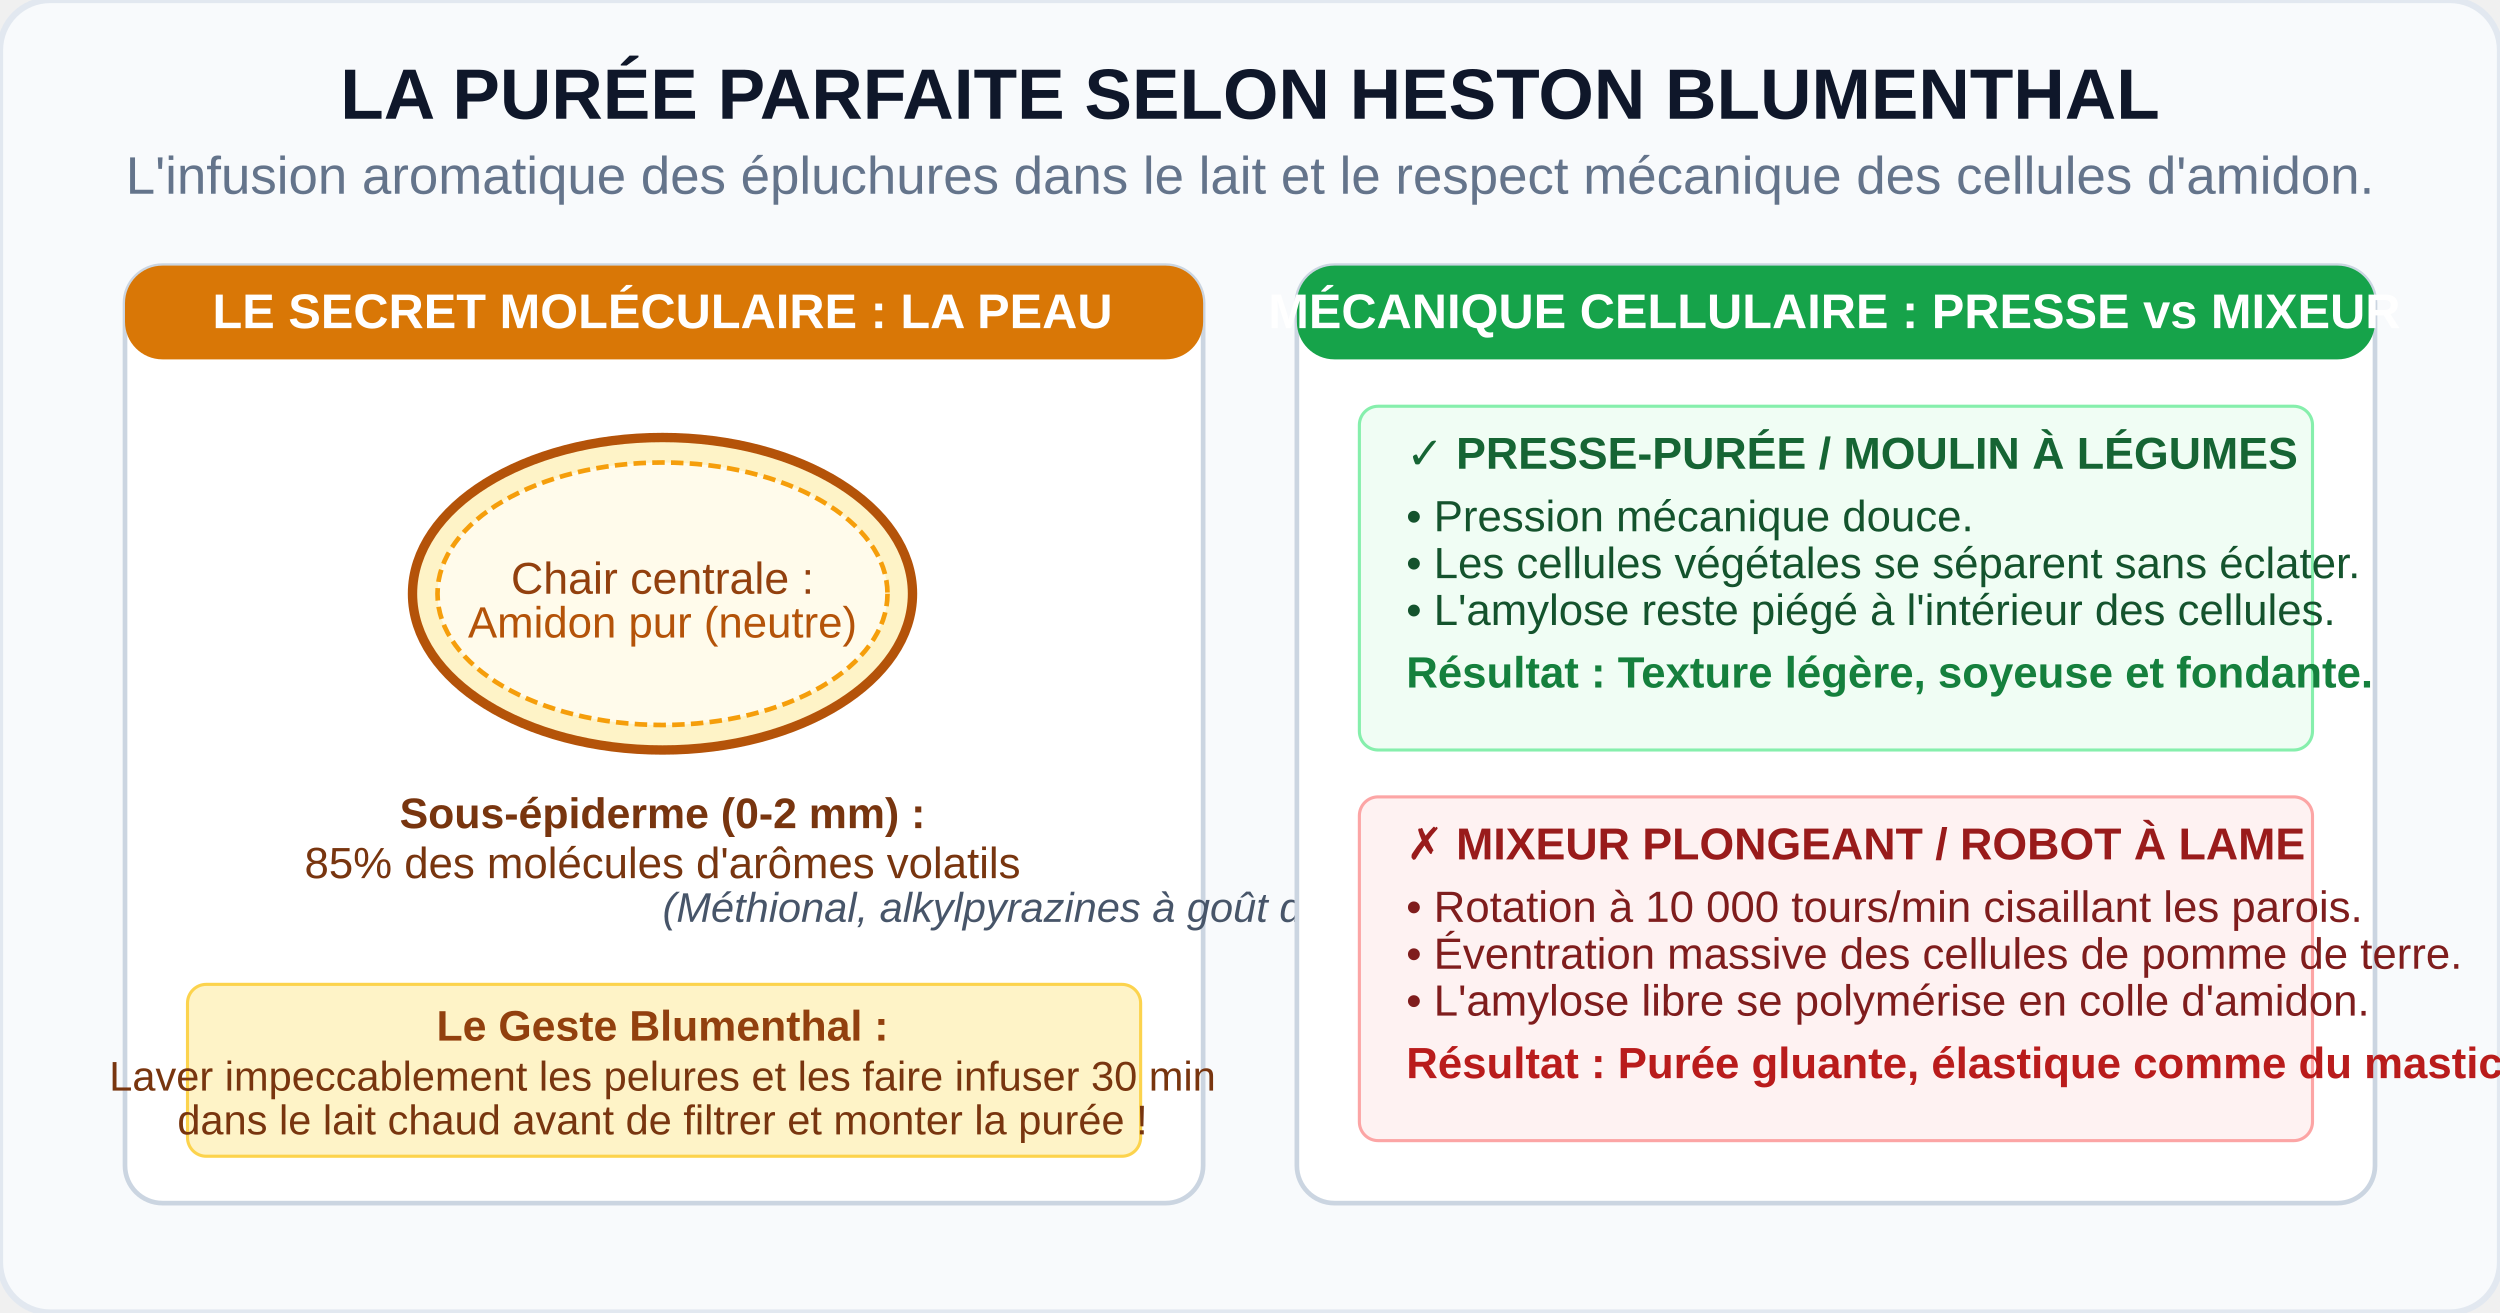
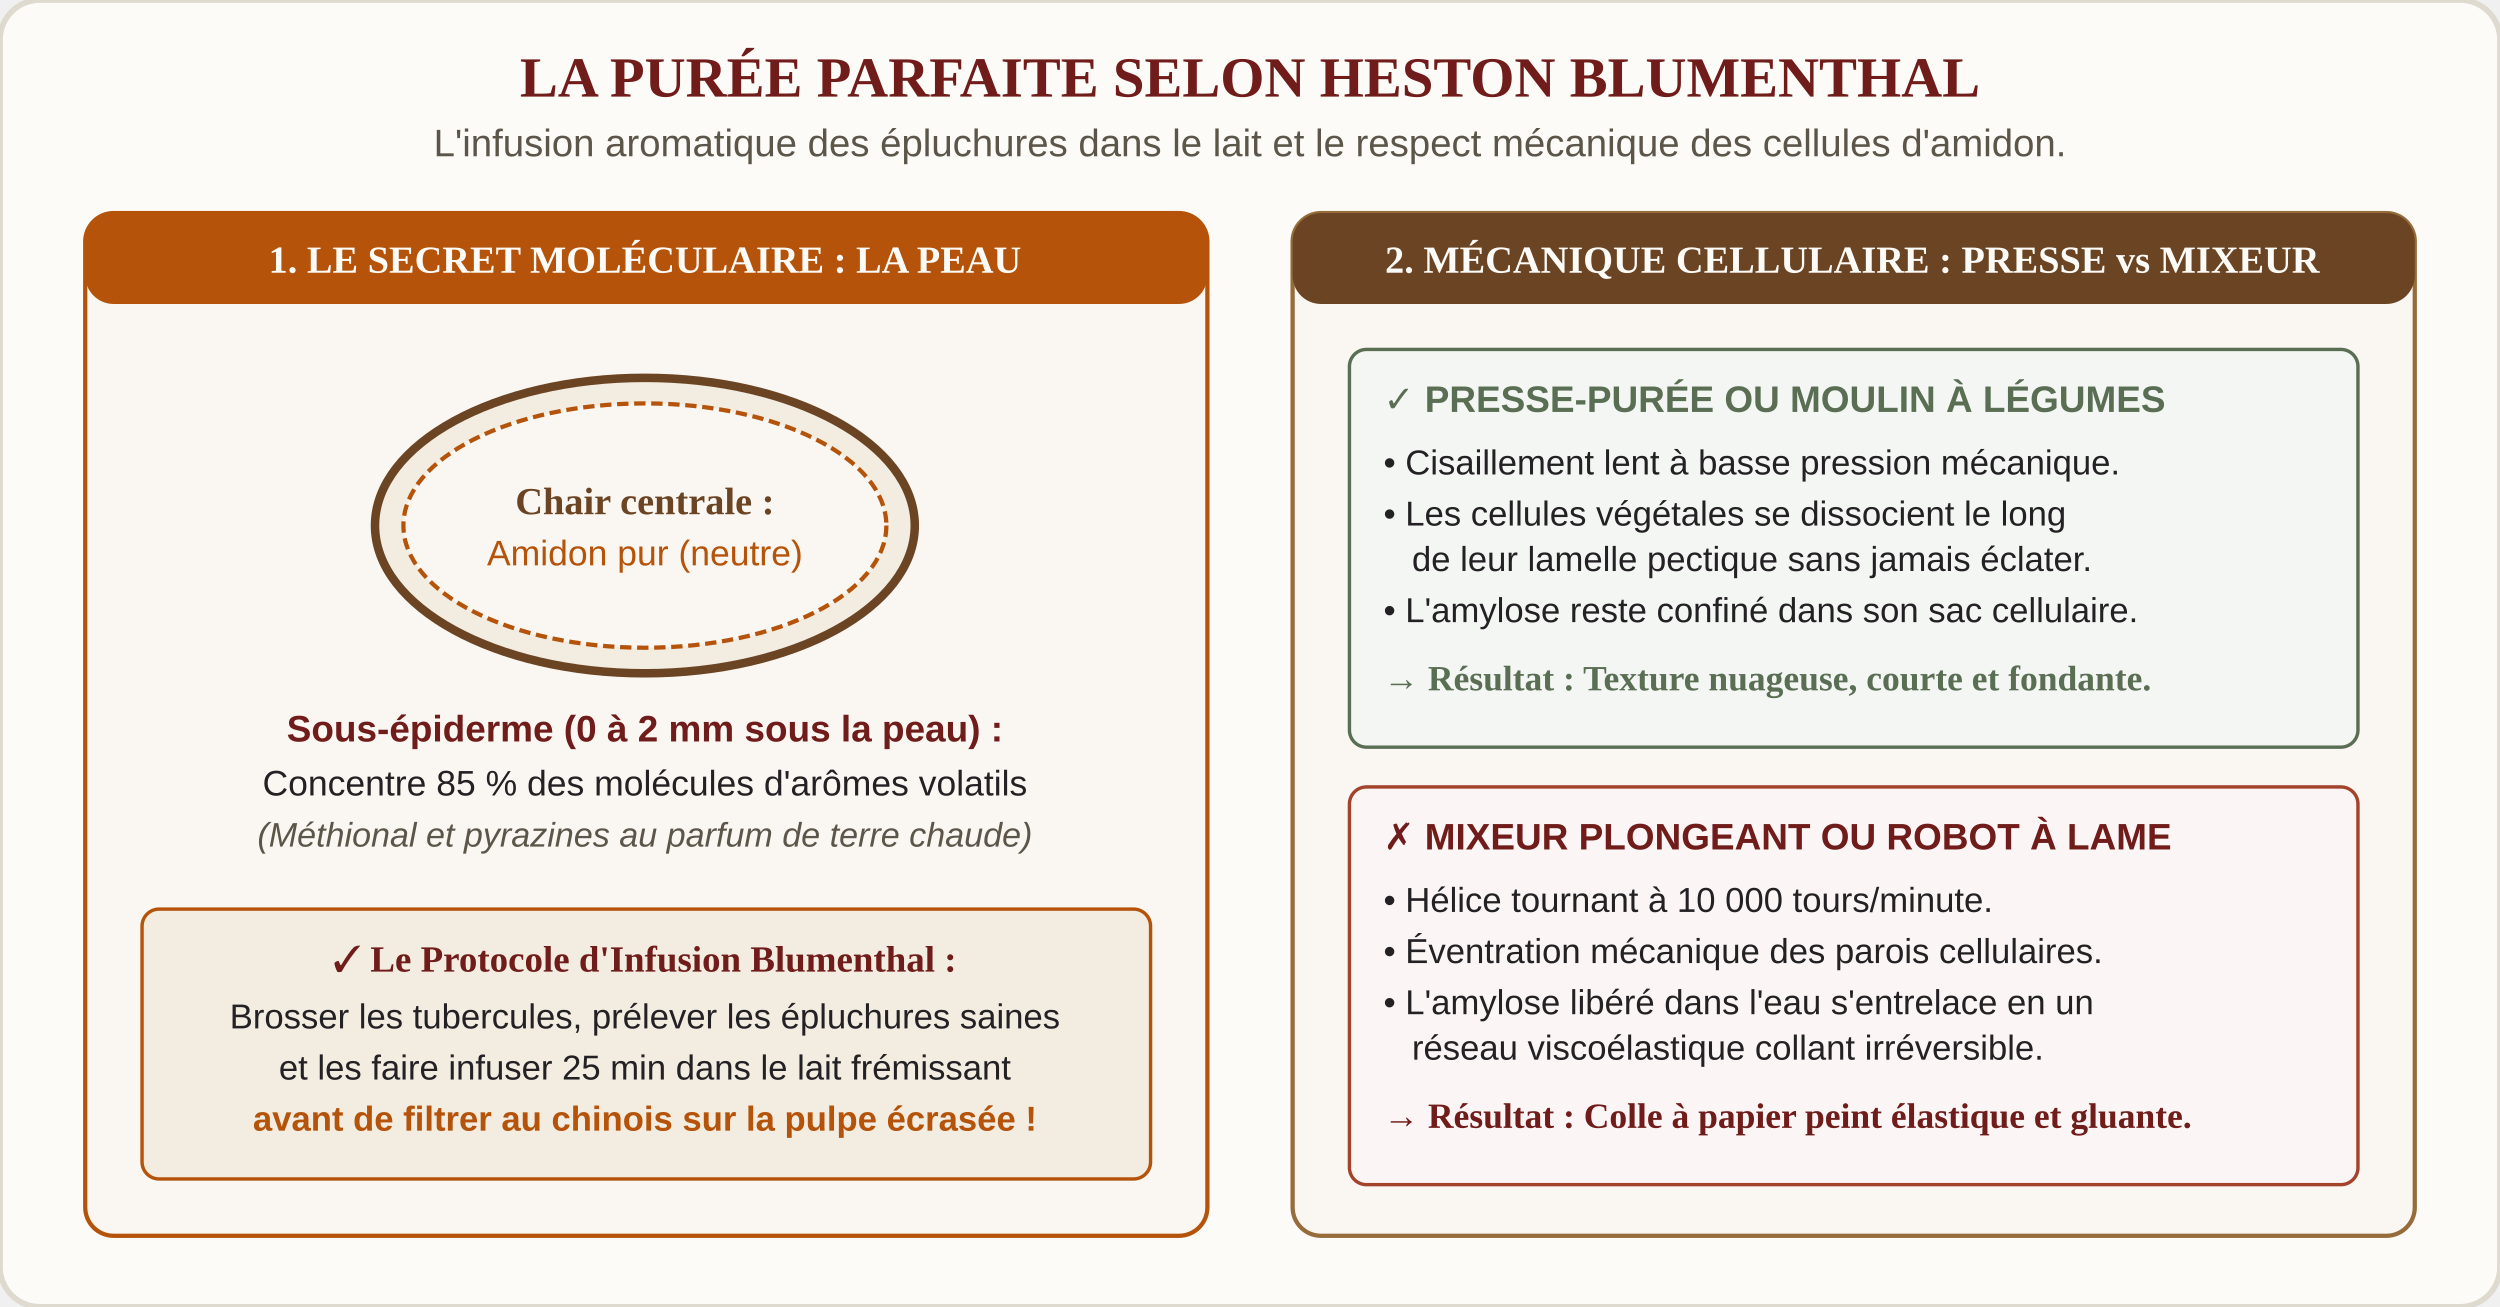
- <svg xmlns="http://www.w3.org/2000/svg" viewBox="0 0 800 420" width="100%" height="100%">
-   <rect width="800" height="420" rx="16" fill="#f8fafc" stroke="#e2e8f0" stroke-width="2" />
-   <text x="400" y="38" font-family="Liberation Sans, Arial, sans-serif" font-size="22.8" font-weight="bold" fill="#0f172a" text-anchor="middle">LA PURÉE PARFAITE SELON HESTON BLUMENTHAL</text>
-   <text x="400" y="62" font-family="Liberation Sans, Arial, sans-serif" font-size="16.9" fill="#64748b" text-anchor="middle">L'infusion aromatique des épluchures dans le lait et le respect mécanique des cellules d'amidon.</text>
-   <g transform="translate(40, 85)">
-     <rect width="345" height="300" rx="12" fill="#ffffff" stroke="#cbd5e1" stroke-width="1.5" />
-     <rect x="0" y="0" width="345" height="30" rx="12" fill="#d97706" />
-     <text x="172" y="20" font-family="Liberation Sans, Arial, sans-serif" font-size="15.6" font-weight="bold" fill="#ffffff" text-anchor="middle">LE SECRET MOLÉCULAIRE : LA PEAU</text>
-     <ellipse cx="172" cy="105" rx="80" ry="50" fill="#fef3c7" stroke="#b45309" stroke-width="3" />
-     <ellipse cx="172" cy="105" rx="72" ry="42" fill="#fffbeb" stroke="#f59e0b" stroke-width="1.5" stroke-dasharray="4,2" />
-     <text x="172" y="105" font-family="Liberation Sans, Arial, sans-serif" font-size="14.3" fill="#92400e" text-anchor="middle">Chair centrale :</text>
-     <text x="172" y="119" font-family="Liberation Sans, Arial, sans-serif" font-size="14.0" fill="#b45309" text-anchor="middle">Amidon pur (neutre)</text>
-     <text x="172" y="180" font-family="Liberation Sans, Arial, sans-serif" font-size="13.7" font-weight="bold" fill="#78350f" text-anchor="middle">Sous-épiderme (0-2 mm) :</text>
-     <text x="172" y="196" font-family="Liberation Sans, Arial, sans-serif" font-size="14.0" fill="#78350f" text-anchor="middle">85% des molécules d'arômes volatils</text>
-     <text x="172" y="210" font-family="Liberation Sans, Arial, sans-serif" font-size="13.3" fill="#475569" font-style="italic">(Méthional, alkylpyrazines à goût de pomme de terre)</text>
-     <rect x="20" y="230" width="305" height="55" rx="6" fill="#fef3c7" stroke="#fcd34d" stroke-width="1" />
-     <text x="172" y="248" font-family="Liberation Sans, Arial, sans-serif" font-size="13.7" font-weight="bold" fill="#92400e" text-anchor="middle">Le Geste Blumenthal :</text>
-     <text x="172" y="264" font-family="Liberation Sans, Arial, sans-serif" font-size="13.3" fill="#78350f" text-anchor="middle">Laver impeccablement les pelures et les faire infuser 30 min</text>
-     <text x="172" y="278" font-family="Liberation Sans, Arial, sans-serif" font-size="13.3" fill="#78350f" text-anchor="middle">dans le lait chaud avant de filtrer et monter la purée !</text>
+ <svg xmlns="http://www.w3.org/2000/svg" viewBox="0 0 880 460" width="100%" height="100%">
+   <rect width="880" height="460" rx="14" fill="#FCFBF7" stroke="#DFDACF" stroke-width="2" />
+   <text x="440" y="34" font-family="Liberation Serif, Georgia, serif" font-size="20" font-weight="bold" fill="#701C1A" text-anchor="middle">LA PURÉE PARFAITE SELON HESTON BLUMENTHAL</text>
+   <text x="440" y="55" font-family="Liberation Sans, Arial, sans-serif" font-size="13.5" fill="#5C5549" text-anchor="middle">L'infusion aromatique des épluchures dans le lait et le respect mécanique des cellules d'amidon.</text>
+   <g transform="translate(30, 75)">
+     <rect width="395" height="360" rx="10" fill="#FAF7F2" stroke="#B45309" stroke-width="1.5" />
+     <rect width="395" height="32" rx="10" fill="#B45309" />
+     <text x="197" y="21" font-family="Liberation Serif, Georgia, serif" font-size="13.5" font-weight="bold" fill="#FCFBF7" text-anchor="middle">1. LE SECRET MOLÉCULAIRE : LA PEAU</text>
+     <ellipse cx="197" cy="110" rx="95" ry="52" fill="#F2ECE1" stroke="#6B4423" stroke-width="3" />
+     <ellipse cx="197" cy="110" rx="85" ry="43" fill="#FAF7F2" stroke="#B45309" stroke-width="1.5" stroke-dasharray="4,2" />
+     <text x="197" y="106" font-family="Liberation Serif, Georgia, serif" font-size="13.5" font-weight="bold" fill="#6B4423" text-anchor="middle">Chair centrale :</text>
+     <text x="197" y="124" font-family="Liberation Sans, Arial, sans-serif" font-size="12.5" fill="#B45309" text-anchor="middle">Amidon pur (neutre)</text>
+     <text x="197" y="186" font-family="Liberation Sans, Arial, sans-serif" font-size="13.0" font-weight="bold" fill="#701C1A" text-anchor="middle">Sous-épiderme (0 à 2 mm sous la peau) :</text>
+     <text x="197" y="205" font-family="Liberation Sans, Arial, sans-serif" font-size="12.5" fill="#242124" text-anchor="middle">Concentre 85 % des molécules d'arômes volatils</text>
+     <text x="197" y="223" font-family="Liberation Sans, Arial, sans-serif" font-size="12.0" fill="#5C5549" font-style="italic" text-anchor="middle">(Méthional et pyrazines au parfum de terre chaude)</text>
+     <rect x="20" y="245" width="355" height="95" rx="6" fill="#F2ECE1" stroke="#B45309" stroke-width="1.2" />
+     <text x="197" y="267" font-family="Liberation Serif, Georgia, serif" font-size="13.0" font-weight="bold" fill="#701C1A" text-anchor="middle">✓ Le Protocole d'Infusion Blumenthal :</text>
+     <text x="197" y="287" font-family="Liberation Sans, Arial, sans-serif" font-size="12.2" fill="#242124" text-anchor="middle">Brosser les tubercules, prélever les épluchures saines</text>
+     <text x="197" y="305" font-family="Liberation Sans, Arial, sans-serif" font-size="12.2" fill="#242124" text-anchor="middle">et les faire infuser 25 min dans le lait frémissant</text>
+     <text x="197" y="323" font-family="Liberation Sans, Arial, sans-serif" font-size="12.2" font-weight="bold" fill="#B45309" text-anchor="middle">avant de filtrer au chinois sur la pulpe écrasée !</text>
  </g>
-   <g transform="translate(415, 85)">
-     <rect width="345" height="300" rx="12" fill="#ffffff" stroke="#cbd5e1" stroke-width="1.5" />
-     <rect x="0" y="0" width="345" height="30" rx="12" fill="#16a34a" />
-     <text x="172" y="20" font-family="Liberation Sans, Arial, sans-serif" font-size="15.6" font-weight="bold" fill="#ffffff" text-anchor="middle">MÉCANIQUE CELLULAIRE : PRESSE vs MIXEUR</text>
-     <rect x="20" y="45" width="305" height="110" rx="6" fill="#f0fdf4" stroke="#86efac" stroke-width="1" />
-     <text x="35" y="65" font-family="Liberation Sans, Arial, sans-serif" font-size="14.3" font-weight="bold" fill="#166534">✓ PRESSE-PURÉE / MOULIN À LÉGUMES</text>
-     <text x="35" y="85" font-family="Liberation Sans, Arial, sans-serif" font-size="14.0" fill="#14532d">• Pression mécanique douce.</text>
-     <text x="35" y="100" font-family="Liberation Sans, Arial, sans-serif" font-size="14.0" fill="#14532d">• Les cellules végétales se séparent sans éclater.</text>
-     <text x="35" y="115" font-family="Liberation Sans, Arial, sans-serif" font-size="14.0" fill="#14532d">• L'amylose reste piégé à l'intérieur des cellules.</text>
-     <text x="35" y="135" font-family="Liberation Sans, Arial, sans-serif" font-size="14.0" font-weight="bold" fill="#15803d">Résultat : Texture légère, soyeuse et fondante.</text>
-     <rect x="20" y="170" width="305" height="110" rx="6" fill="#fef2f2" stroke="#fca5a5" stroke-width="1" />
-     <text x="35" y="190" font-family="Liberation Sans, Arial, sans-serif" font-size="14.3" font-weight="bold" fill="#991b1b">✗ MIXEUR PLONGEANT / ROBOT À LAME</text>
-     <text x="35" y="210" font-family="Liberation Sans, Arial, sans-serif" font-size="14.0" fill="#7f1d1d">• Rotation à 10 000 tours/min cisaillant les parois.</text>
-     <text x="35" y="225" font-family="Liberation Sans, Arial, sans-serif" font-size="14.0" fill="#7f1d1d">• Éventration massive des cellules de pomme de terre.</text>
-     <text x="35" y="240" font-family="Liberation Sans, Arial, sans-serif" font-size="14.0" fill="#7f1d1d">• L'amylose libre se polymérise en colle d'amidon.</text>
-     <text x="35" y="260" font-family="Liberation Sans, Arial, sans-serif" font-size="14.0" font-weight="bold" fill="#b91c1c">Résultat : Purée gluante, élastique comme du mastic.</text>
+   <g transform="translate(455, 75)">
+     <rect width="395" height="360" rx="10" fill="#FAF7F2" stroke="#966C3B" stroke-width="1.5" />
+     <rect width="395" height="32" rx="10" fill="#6B4423" />
+     <text x="197" y="21" font-family="Liberation Serif, Georgia, serif" font-size="13.5" font-weight="bold" fill="#FCFBF7" text-anchor="middle">2. MÉCANIQUE CELLULAIRE : PRESSE vs MIXEUR</text>
+     <rect x="20" y="48" width="355" height="140" rx="6" fill="#F4F6F4" stroke="#5A6E54" stroke-width="1.2" />
+     <text x="32" y="70" font-family="Liberation Sans, Arial, sans-serif" font-size="13.0" font-weight="bold" fill="#5A6E54">✓ PRESSE-PURÉE OU MOULIN À LÉGUMES</text>
+     <text x="32" y="92" font-family="Liberation Sans, Arial, sans-serif" font-size="12.2" fill="#242124">• Cisaillement lent à basse pression mécanique.</text>
+     <text x="32" y="110" font-family="Liberation Sans, Arial, sans-serif" font-size="12.2" fill="#242124">• Les cellules végétales se dissocient le long</text>
+     <text x="42" y="126" font-family="Liberation Sans, Arial, sans-serif" font-size="12.2" fill="#242124">de leur lamelle pectique sans jamais éclater.</text>
+     <text x="32" y="144" font-family="Liberation Sans, Arial, sans-serif" font-size="12.2" fill="#242124">• L'amylose reste confiné dans son sac cellulaire.</text>
+     <text x="32" y="168" font-family="Liberation Serif, Georgia, serif" font-size="12.5" font-weight="bold" fill="#5A6E54">→ Résultat : Texture nuageuse, courte et fondante.</text>
+     <rect x="20" y="202" width="355" height="140" rx="6" fill="#FBF6F5" stroke="#A3432B" stroke-width="1.2" />
+     <text x="32" y="224" font-family="Liberation Sans, Arial, sans-serif" font-size="13.0" font-weight="bold" fill="#701C1A">✗ MIXEUR PLONGEANT OU ROBOT À LAME</text>
+     <text x="32" y="246" font-family="Liberation Sans, Arial, sans-serif" font-size="12.2" fill="#242124">• Hélice tournant à 10 000 tours/minute.</text>
+     <text x="32" y="264" font-family="Liberation Sans, Arial, sans-serif" font-size="12.2" fill="#242124">• Éventration mécanique des parois cellulaires.</text>
+     <text x="32" y="282" font-family="Liberation Sans, Arial, sans-serif" font-size="12.2" fill="#242124">• L'amylose libéré dans l'eau s'entrelace en un</text>
+     <text x="42" y="298" font-family="Liberation Sans, Arial, sans-serif" font-size="12.2" fill="#242124">réseau viscoélastique collant irréversible.</text>
+     <text x="32" y="322" font-family="Liberation Serif, Georgia, serif" font-size="12.5" font-weight="bold" fill="#701C1A">→ Résultat : Colle à papier peint élastique et gluante.</text>
  </g>
</svg>
